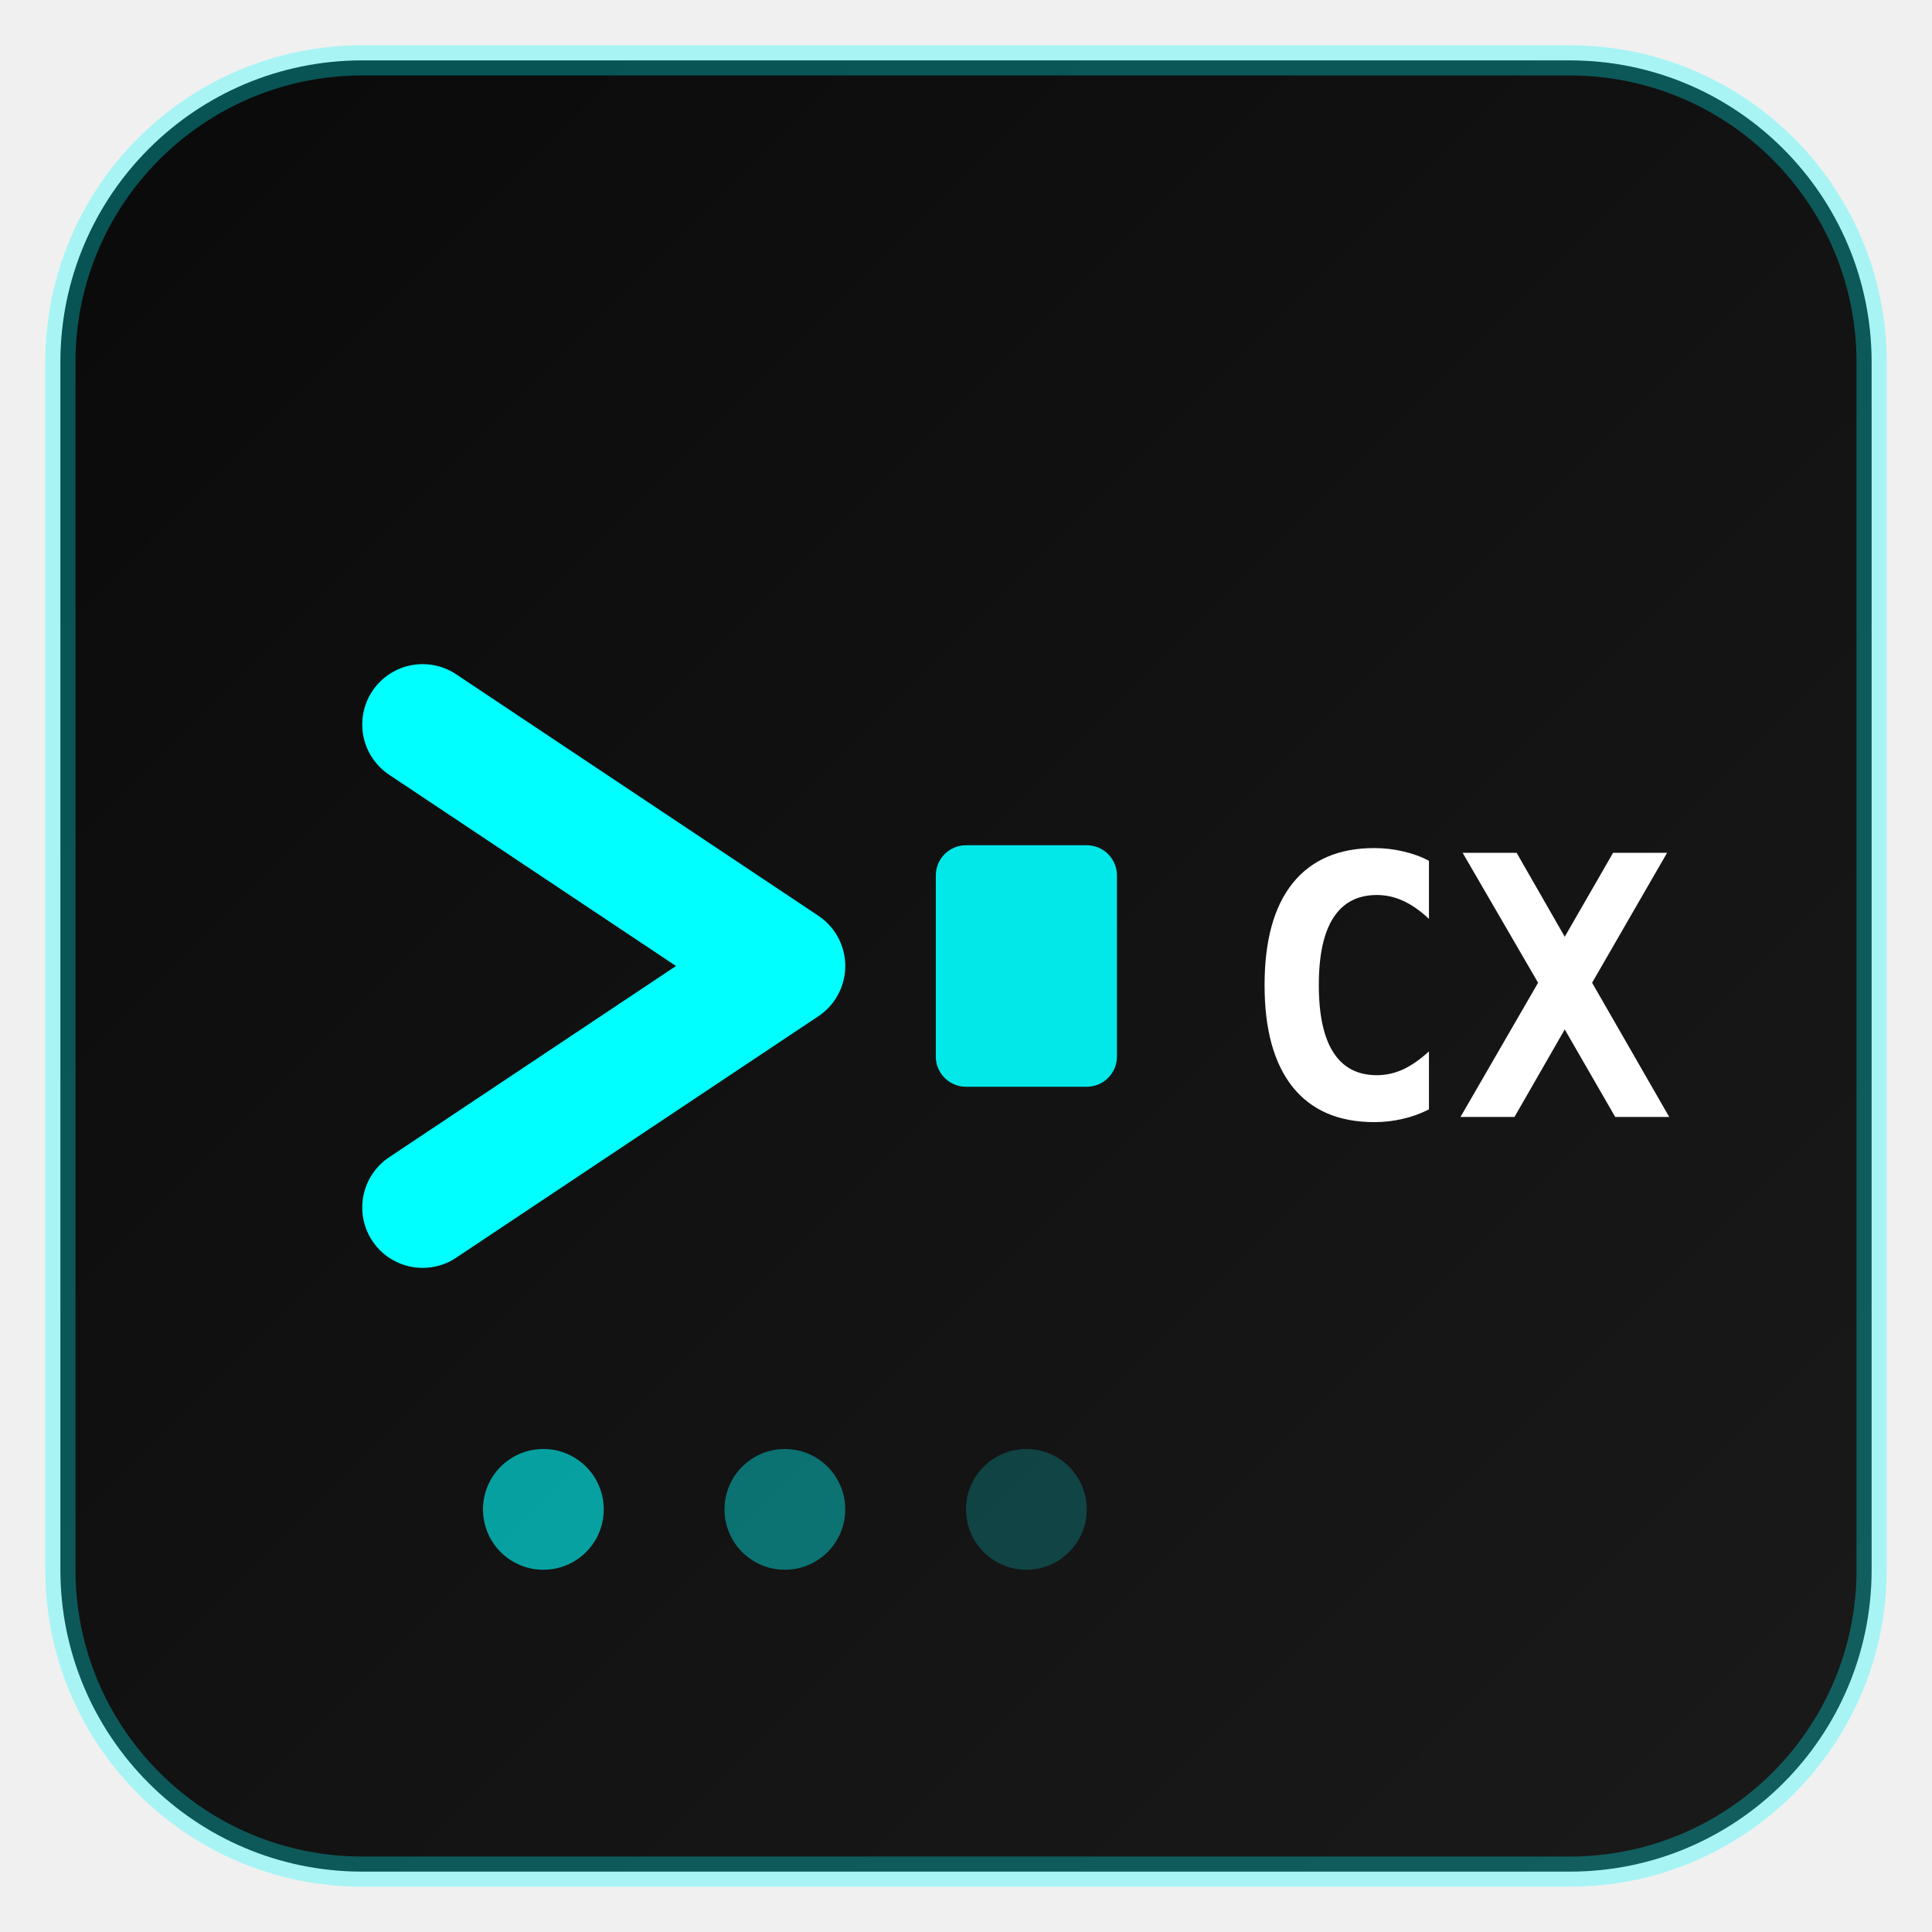
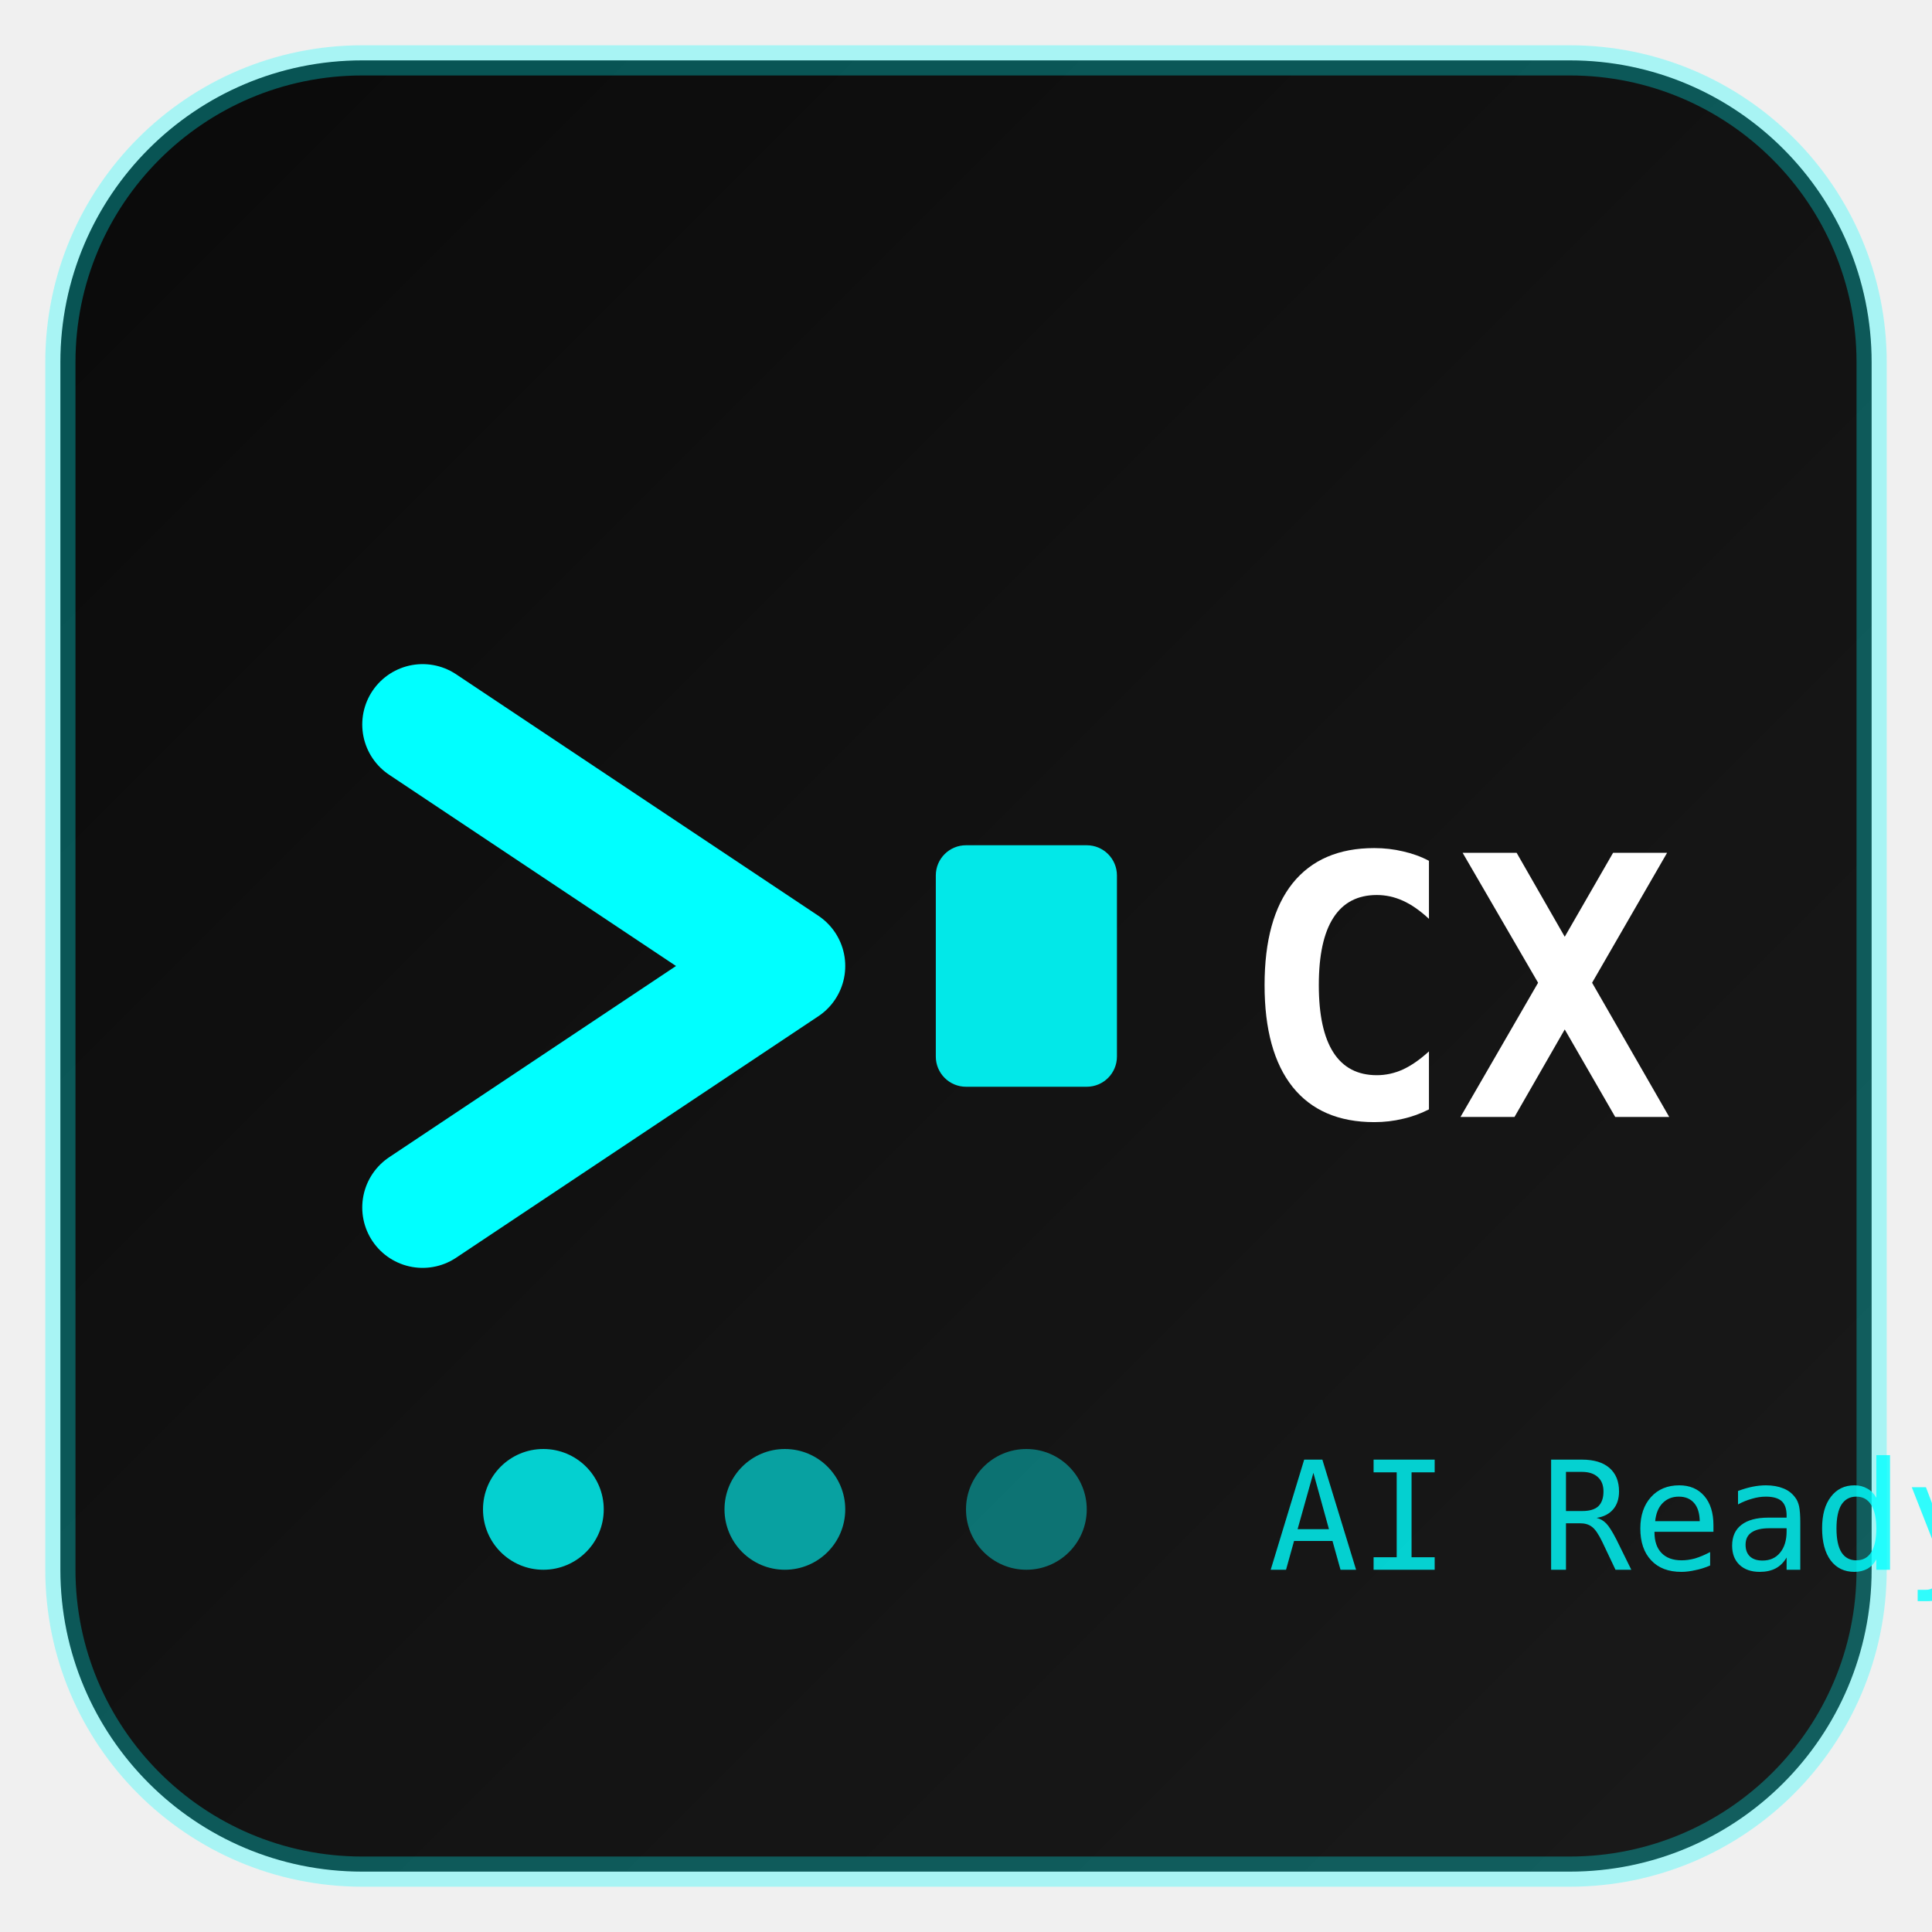
<svg xmlns="http://www.w3.org/2000/svg" viewBox="0 0 128 128" width="128" height="128">
  <defs>
    <linearGradient id="bg-gradient" x1="0%" y1="0%" x2="100%" y2="100%">
      <stop offset="0%" style="stop-color:#0a0a0a" />
      <stop offset="100%" style="stop-color:#1a1a1a" />
    </linearGradient>
    <linearGradient id="glow" x1="0%" y1="0%" x2="100%" y2="100%">
      <stop offset="0%" style="stop-color:#00ffff;stop-opacity:0.8" />
      <stop offset="100%" style="stop-color:#00cccc;stop-opacity:0.6" />
    </linearGradient>
  </defs>
  <rect x="4" y="4" width="120" height="120" rx="20" ry="20" fill="url(#bg-gradient)" stroke="#00ffff" stroke-width="2" stroke-opacity="0.3" />
  <path d="M 28 48 L 52 64 L 28 80" fill="none" stroke="#00ffff" stroke-width="8" stroke-linecap="round" stroke-linejoin="round" />
  <rect x="62" y="56" width="12" height="16" rx="2" ry="2" fill="#00ffff" opacity="0.9" />
  <text x="82" y="74" font-family="Fira Code, JetBrains Mono, monospace" font-size="24" font-weight="bold" fill="#ffffff">CX</text>
-   <circle cx="36" cy="100" r="4" fill="#00ffff" opacity="0.6" />
-   <circle cx="52" cy="100" r="4" fill="#00ffff" opacity="0.4" />
-   <circle cx="68" cy="100" r="4" fill="#00ffff" opacity="0.2" />
+   <circle cx="36" cy="100" r="4" fill="#00ffff" opacity="0.8">
+     <animate attributeName="opacity" values="0.3;0.8;0.3" dur="2s" repeatCount="indefinite" />
+   </circle>
+   <circle cx="52" cy="100" r="4" fill="#00ffff" opacity="0.6">
+     <animate attributeName="opacity" values="0.3;0.6;0.3" dur="2s" begin="0.3s" repeatCount="indefinite" />
+   </circle>
+   <circle cx="68" cy="100" r="4" fill="#00ffff" opacity="0.4">
+     <animate attributeName="opacity" values="0.3;0.4;0.3" dur="2s" begin="0.6s" repeatCount="indefinite" />
+   </circle>
+   <text x="84" y="104" font-family="Fira Code, JetBrains Mono, monospace" font-size="10" font-weight="500" fill="#00ffff" opacity="0.8">AI Ready</text>
</svg>
